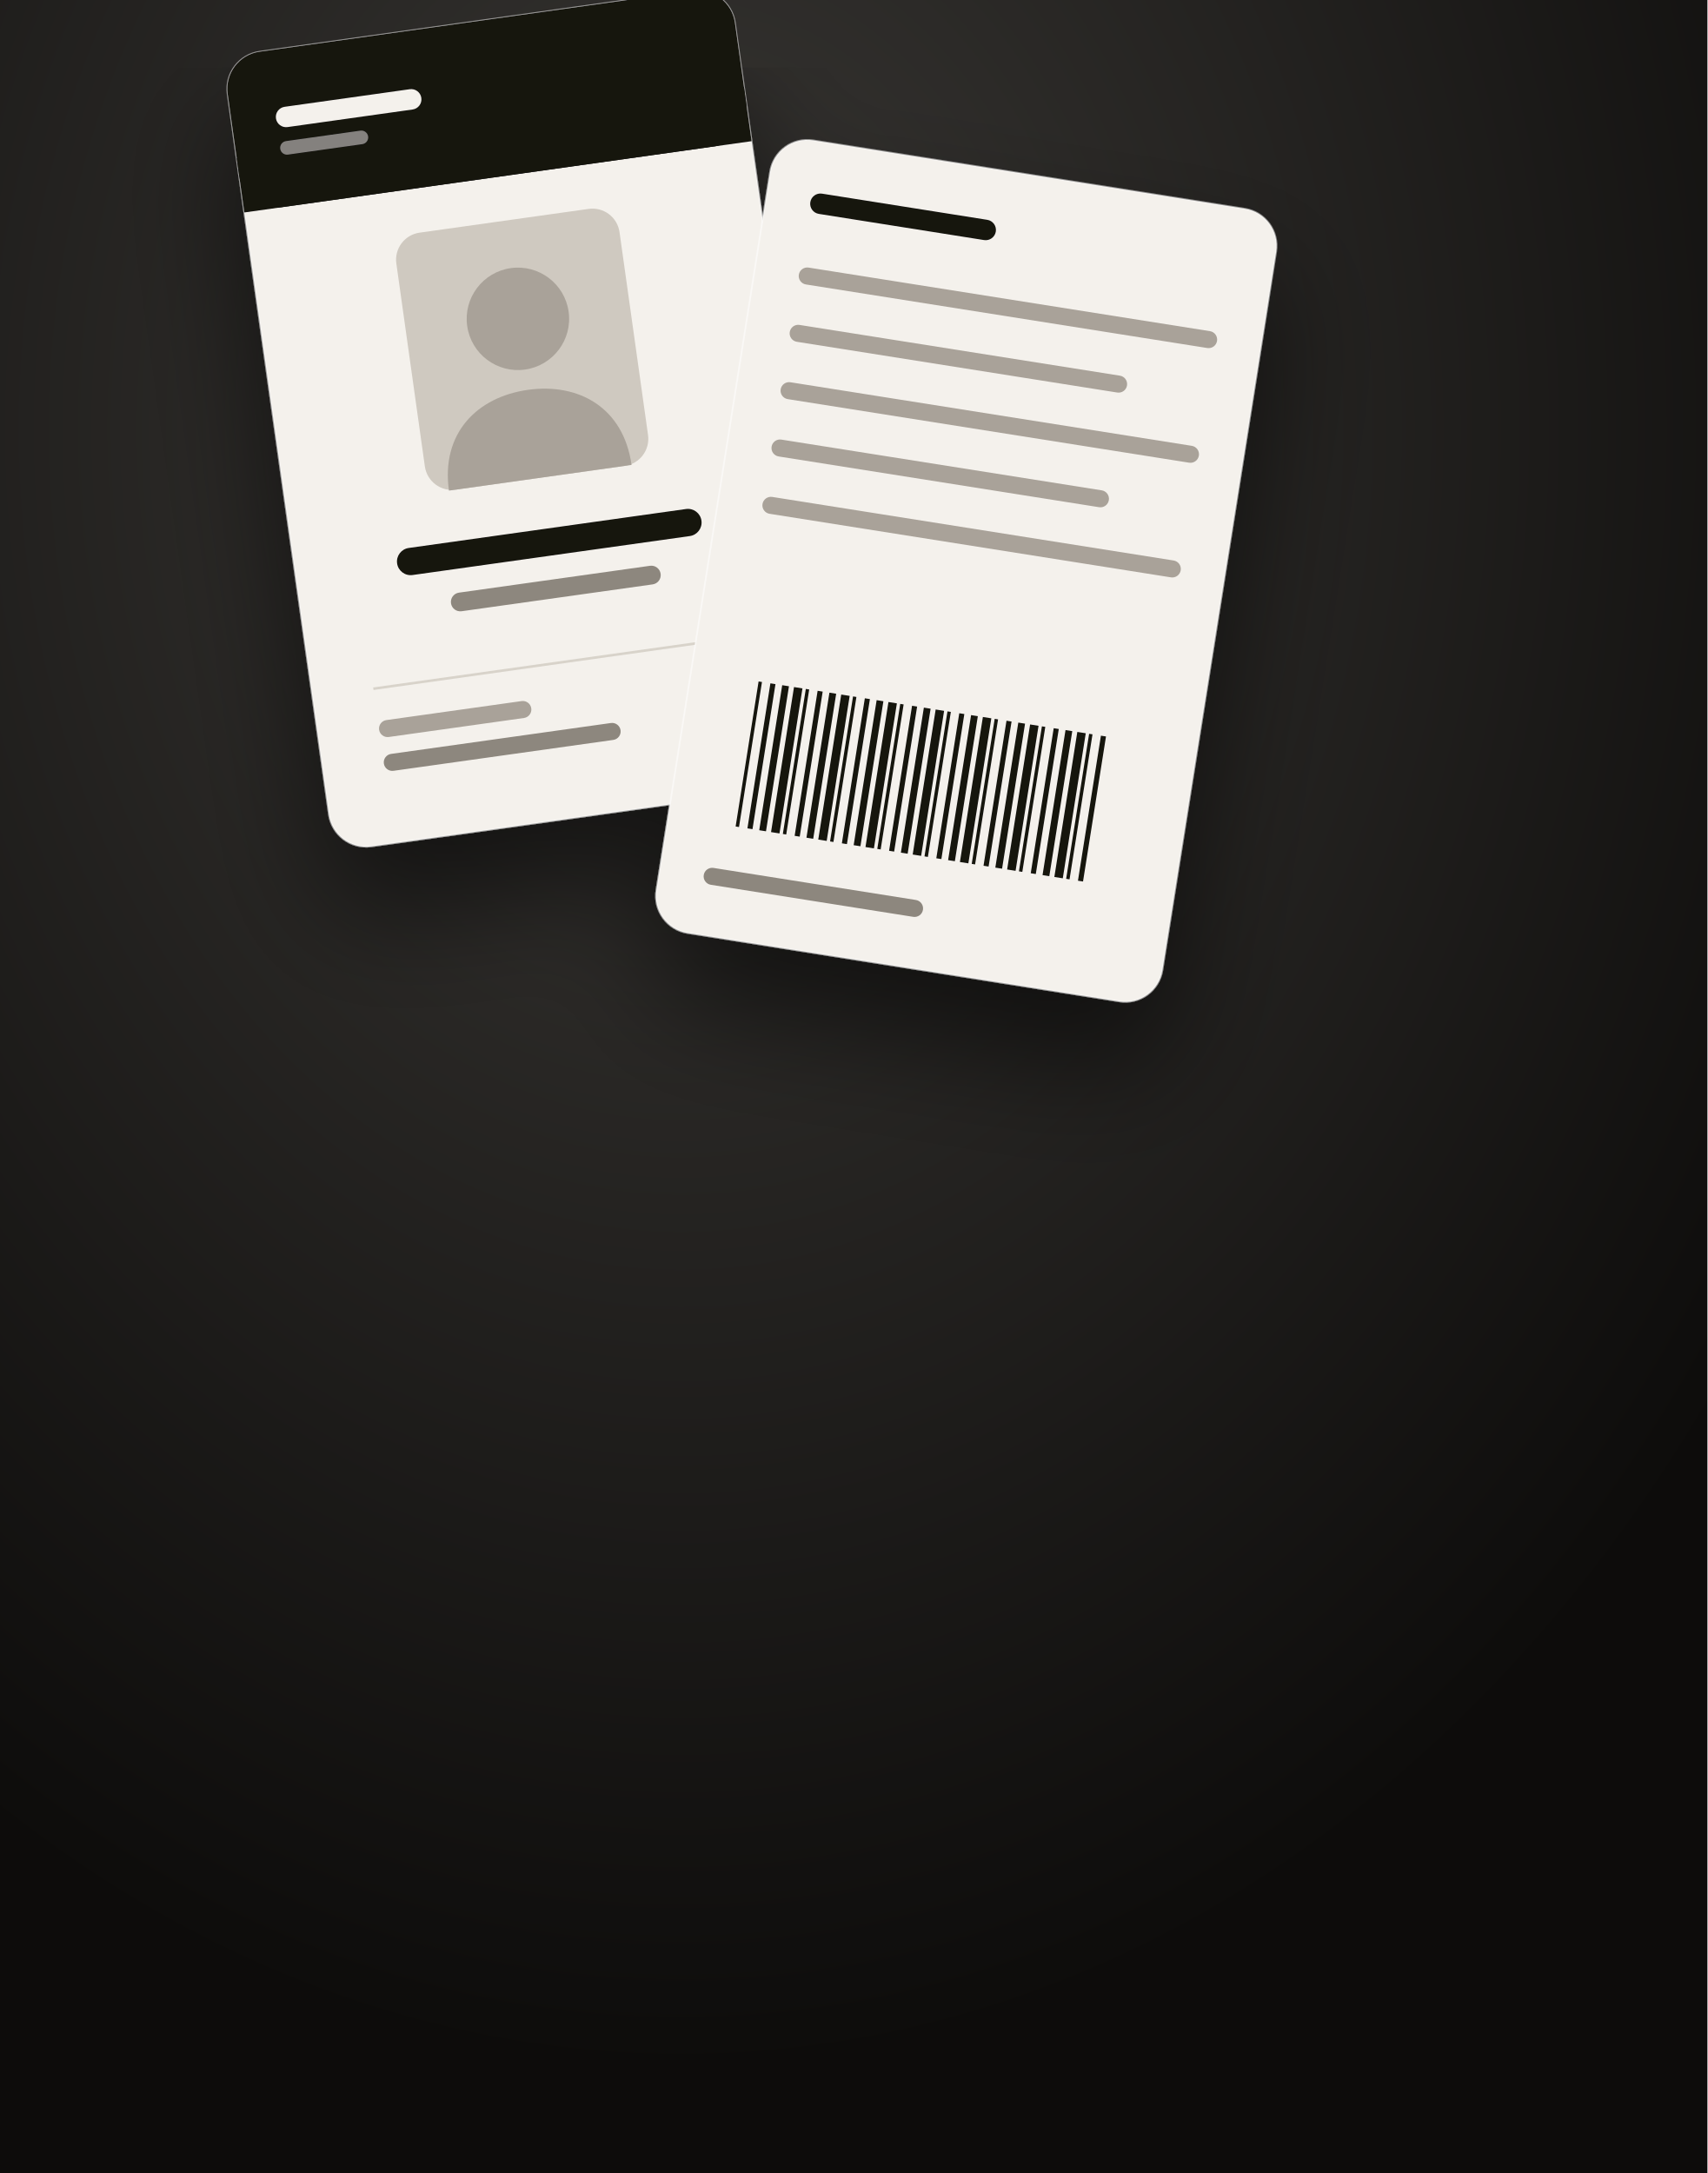
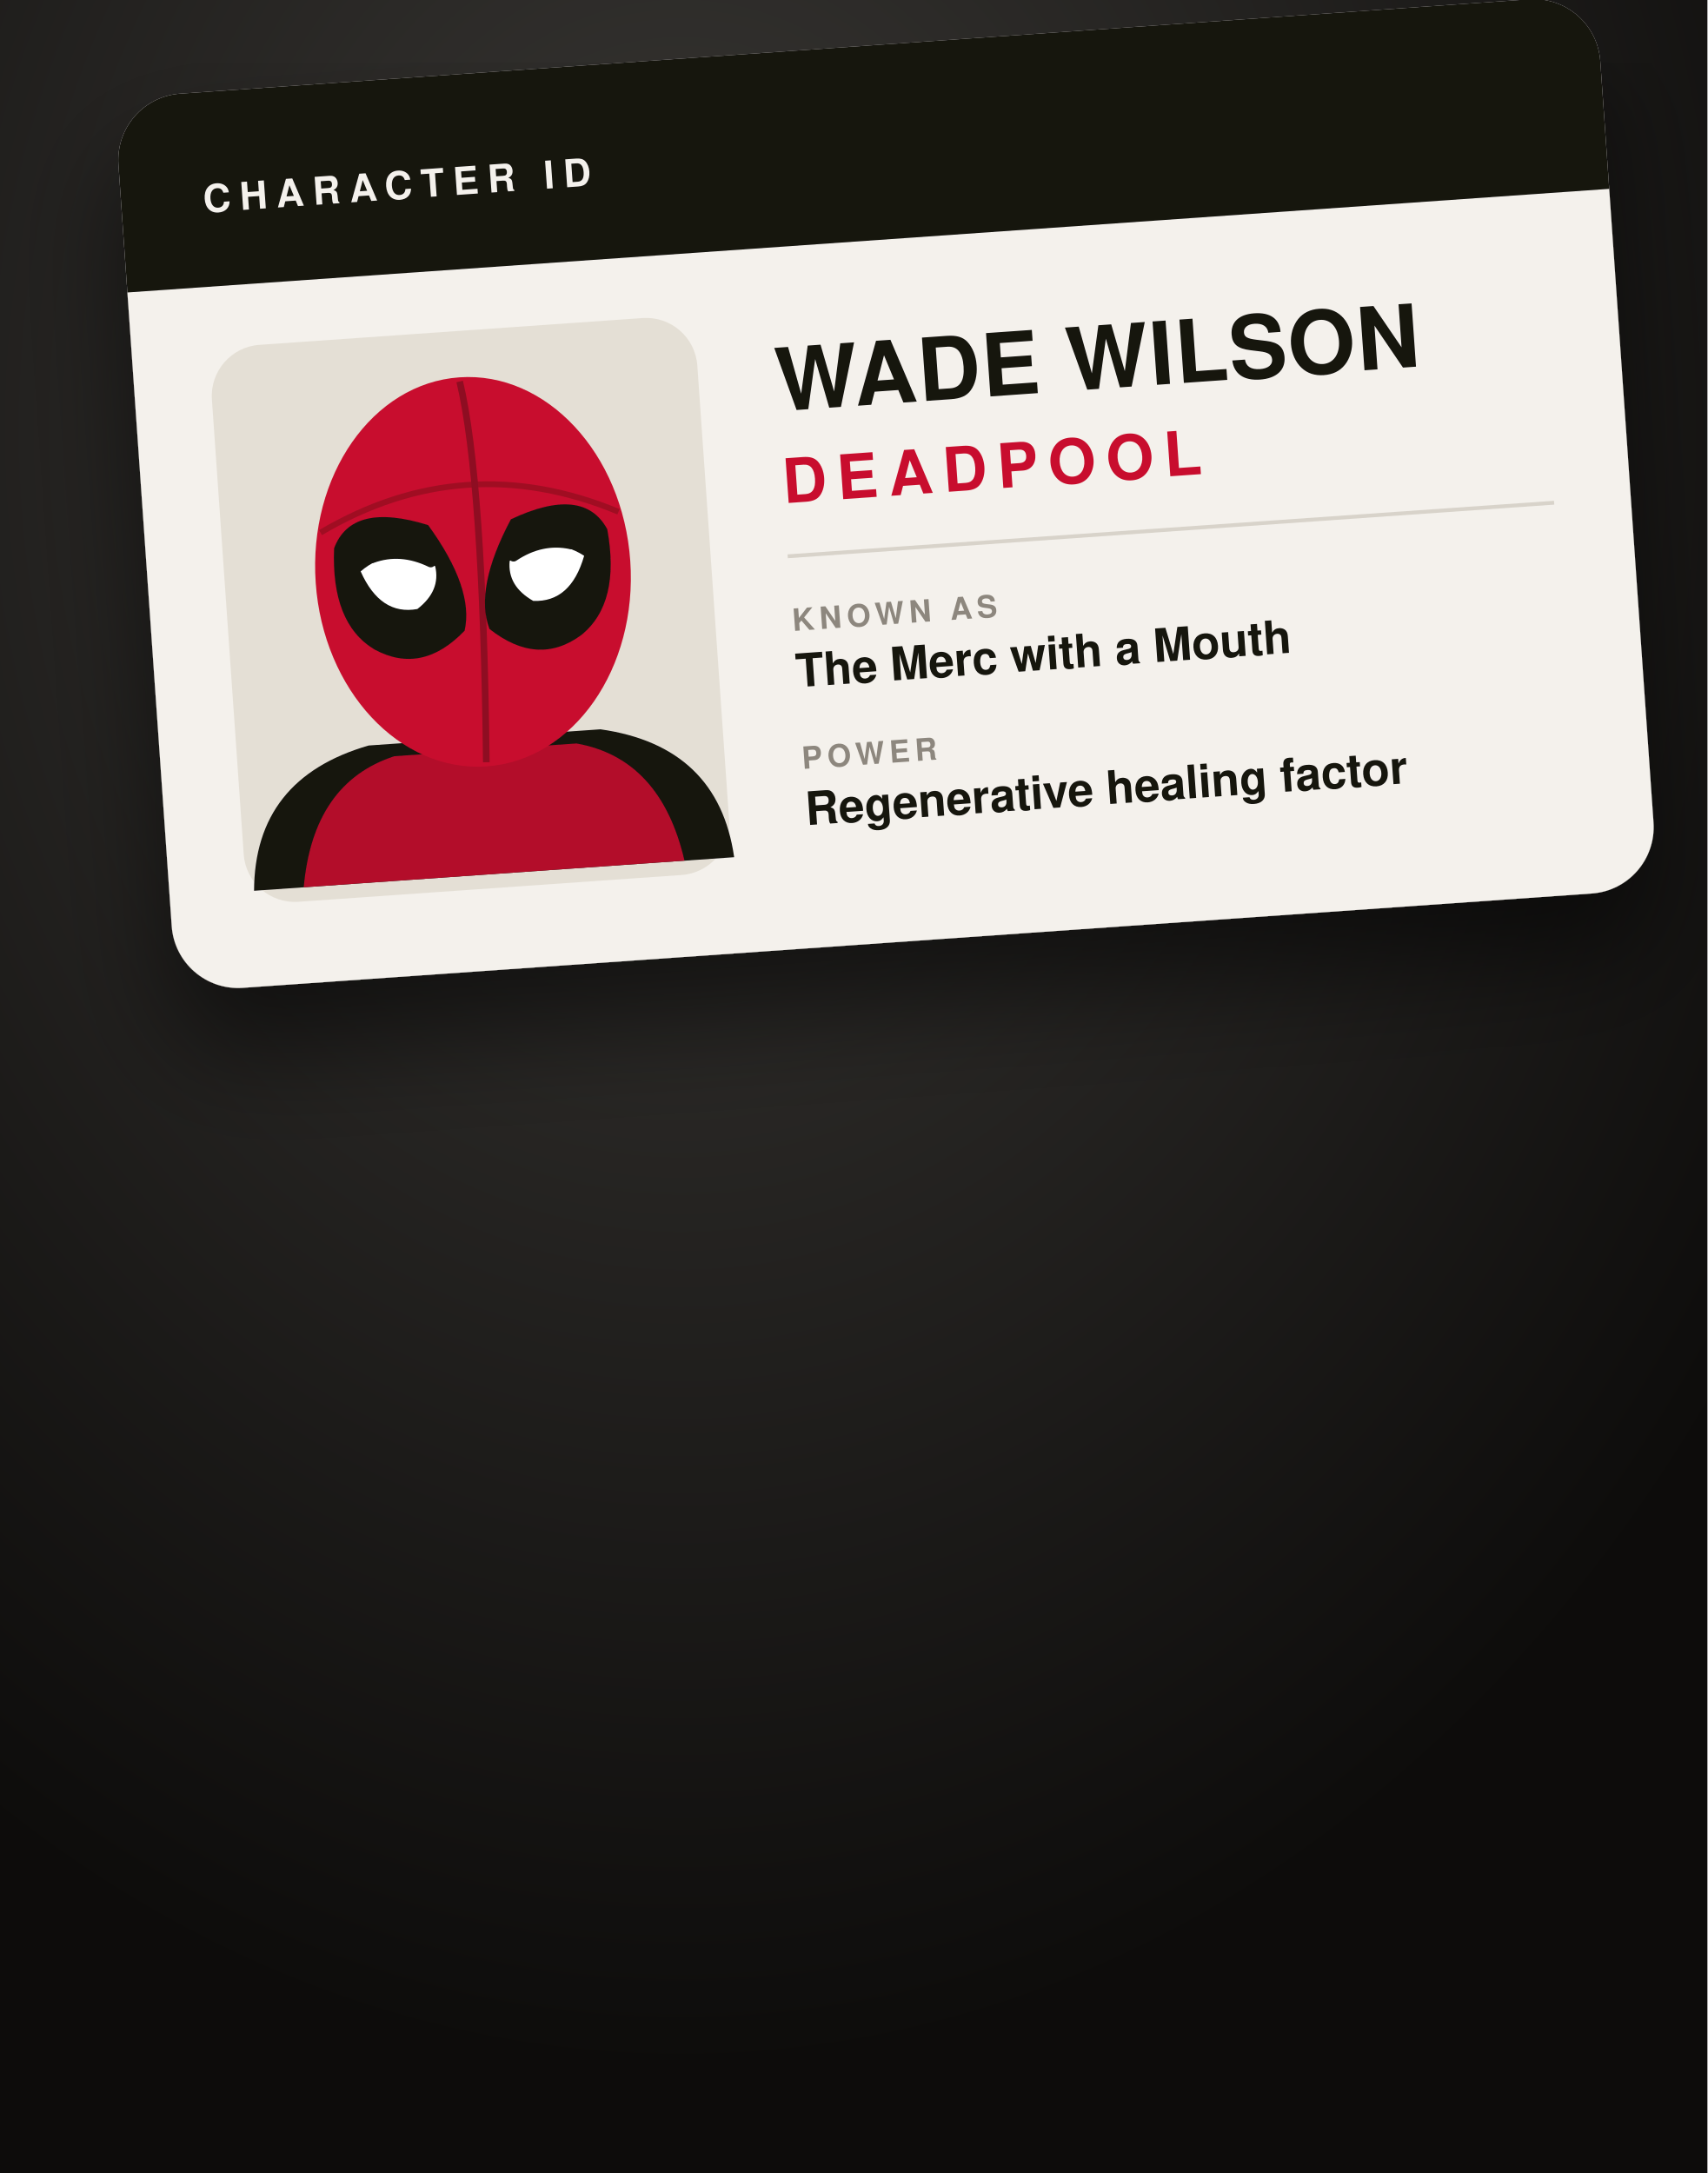
<svg xmlns="http://www.w3.org/2000/svg" viewBox="0 0 660 840" width="660" height="840">
  <defs>
    <radialGradient id="g" cx="0.4" cy="0.2" r=".75">
      <stop offset="0" stop-color="#3a3835" />
      <stop offset="1" stop-color="#0d0c0b" />
    </radialGradient>
    <filter id="s" x="-30%" y="-30%" width="160%" height="170%">
-       <feDropShadow dx="0" dy="26" stdDeviation="22" flood-color="#000" flood-opacity=".55" />
+       <feDropShadow dx="0" dy="24" stdDeviation="20" flood-color="#000" flood-opacity=".55" />
    </filter>
  </defs>
  <rect width="660" height="840" fill="url(#g)" />
  <g filter="url(#s)">
-     <g transform="translate(86 22) rotate(-8) scale(0.66)">
-       <rect width="300" height="470" rx="22" fill="#f4f1ec" />
-       <rect width="300" height="470" rx="22" fill="none" stroke="#fff" stroke-opacity=".5" />
-       <rect x="0" y="0" width="300" height="92" rx="22" fill="#141310" />
-       <rect x="0" y="60" width="300" height="32" fill="#141310" />
-       <rect x="26" y="34" width="86" height="12" rx="6" fill="#f4f1ec" />
-       <rect x="26" y="54" width="52" height="8" rx="4" fill="#f4f1ec" fill-opacity=".5" />
-       <rect x="84" y="118" width="132" height="152" rx="16" fill="#cfc9c0" />
-       <circle cx="150" cy="176" r="30" fill="#a9a299" />
-       <path d="M96 270c0-34 24-52 54-52s54 18 54 52z" fill="#a9a299" />
-       <rect x="60" y="300" width="180" height="16" rx="8" fill="#141310" />
-       <rect x="88" y="330" width="124" height="11" rx="5.5" fill="#8d877e" />
-       <rect x="36" y="378" width="228" height="1.5" fill="#d8d3ca" />
-       <rect x="36" y="398" width="90" height="10" rx="5" fill="#a9a299" />
-       <rect x="36" y="418" width="140" height="10" rx="5" fill="#8d877e" />
-     </g>
-     <g transform="translate(300 52) rotate(9) scale(0.66)">
-       <rect width="300" height="470" rx="22" fill="#f4f1ec" />
-       <rect width="300" height="470" rx="22" fill="none" stroke="#fff" stroke-opacity=".5" />
-       <rect x="26" y="30" width="110" height="12" rx="6" fill="#141310" />
-       <rect x="26" y="74" width="248" height="10" rx="5" fill="#a9a299" />
-       <rect x="26" y="108" width="200" height="10" rx="5" fill="#a9a299" />
-       <rect x="26" y="142" width="248" height="10" rx="5" fill="#a9a299" />
-       <rect x="26" y="176" width="200" height="10" rx="5" fill="#a9a299" />
-       <rect x="26" y="210" width="248" height="10" rx="5" fill="#a9a299" />
-       <g fill="#141310">
-         <rect x="40" y="318" width="2" height="86" />
-         <rect x="47" y="318" width="3" height="86" />
-         <rect x="54" y="318" width="4" height="86" />
-         <rect x="61" y="318" width="5" height="86" />
-         <rect x="68" y="318" width="2" height="86" />
-         <rect x="75" y="318" width="3" height="86" />
-         <rect x="82" y="318" width="4" height="86" />
-         <rect x="89" y="318" width="5" height="86" />
-         <rect x="96" y="318" width="2" height="86" />
-         <rect x="103" y="318" width="3" height="86" />
-         <rect x="110" y="318" width="4" height="86" />
-         <rect x="117" y="318" width="5" height="86" />
-         <rect x="124" y="318" width="2" height="86" />
-         <rect x="131" y="318" width="3" height="86" />
-         <rect x="138" y="318" width="4" height="86" />
-         <rect x="145" y="318" width="5" height="86" />
-         <rect x="152" y="318" width="2" height="86" />
-         <rect x="159" y="318" width="3" height="86" />
-         <rect x="166" y="318" width="4" height="86" />
-         <rect x="173" y="318" width="5" height="86" />
-         <rect x="180" y="318" width="2" height="86" />
-         <rect x="187" y="318" width="3" height="86" />
-         <rect x="194" y="318" width="4" height="86" />
-         <rect x="201" y="318" width="5" height="86" />
-         <rect x="208" y="318" width="2" height="86" />
-         <rect x="215" y="318" width="3" height="86" />
-         <rect x="222" y="318" width="4" height="86" />
-         <rect x="229" y="318" width="5" height="86" />
-         <rect x="236" y="318" width="2" height="86" />
-         <rect x="243" y="318" width="3" height="86" />
+     <g transform="translate(44 38) rotate(-4) scale(0.99)">
+       <rect width="580" height="350" rx="26" fill="#f4f1ec" />
+       <path d="M0 26a26 26 0 0 1 26-26h528a26 26 0 0 1 26 26v50H0z" fill="#141310" />
+       <text x="32" y="47" font-family="Helvetica Neue, Helvetica, Arial, sans-serif" font-size="15" font-weight="700" letter-spacing="3.5" fill="#f4f1ec" text-anchor="start">CHARACTER ID</text>
+       <rect x="30" y="100" width="190" height="218" rx="20" fill="#e4dfd5" />
+       <g transform="translate(46 110) scale(1.62)">
+         <path d="M-8 125 Q-6 98 22 92 L78 92 Q106 98 108 125 Z" fill="#141310" />
+         <path d="M4 125 Q8 100 28 95 L72 95 Q92 100 96 125 Z" fill="#b30f2b" />
+         <ellipse cx="50" cy="52" rx="38" ry="47" fill="#c8102e" />
+         <path d="M50 6 Q54 30 50 98" stroke="#8e0a20" stroke-width="1.6" fill="none" />
+         <path d="M14 40 Q50 22 86 40" stroke="#8e0a20" stroke-width="1.4" fill="none" opacity=".7" />
+         <path d="M17 44 Q22 33 40 40 Q50 56 47 66 Q36 76 25 69 Q15 62 17 44Z" fill="#141310" />
+         <path d="M83 44 Q78 33 60 40 Q50 56 53 66 Q64 76 75 69 Q85 62 83 44Z" fill="#141310" />
+         <path d="M23 50 Q31 44 41 50 Q42 56 36 60 Q27 61 23 50Z" fill="#fff" />
+         <path d="M77 50 Q69 44 59 50 Q58 56 64 60 Q73 61 77 50Z" fill="#fff" />
+         <path d="M26 47 Q33 45 40 49" stroke="#141310" stroke-width="2.4" fill="none" stroke-linecap="round" />
+         <path d="M74 47 Q67 45 60 49" stroke="#141310" stroke-width="2.4" fill="none" stroke-linecap="round" />
      </g>
-       <rect x="26" y="430" width="130" height="10" rx="5" fill="#8d877e" />
+       <text x="250" y="140" font-family="Helvetica Neue, Helvetica, Arial, sans-serif" font-size="34" font-weight="800" letter-spacing="0.5" fill="#141310" text-anchor="start">WADE WILSON</text>
+       <text x="250" y="176" font-family="Helvetica Neue, Helvetica, Arial, sans-serif" font-size="24" font-weight="800" letter-spacing="4" fill="#c8102e" text-anchor="start">DEADPOOL</text>
+       <rect x="250" y="196" width="300" height="1.5" fill="#d8d3ca" />
+       <text x="250" y="226" font-family="Helvetica Neue, Helvetica, Arial, sans-serif" font-size="12" font-weight="700" letter-spacing="2" fill="#8d877e" text-anchor="start">KNOWN AS</text>
+       <text x="250" y="248" font-family="Helvetica Neue, Helvetica, Arial, sans-serif" font-size="18" font-weight="600" letter-spacing="0" fill="#141310" text-anchor="start">The Merc with a Mouth</text>
+       <text x="250" y="280" font-family="Helvetica Neue, Helvetica, Arial, sans-serif" font-size="12" font-weight="700" letter-spacing="2" fill="#8d877e" text-anchor="start">POWER</text>
+       <text x="250" y="302" font-family="Helvetica Neue, Helvetica, Arial, sans-serif" font-size="18" font-weight="600" letter-spacing="0" fill="#141310" text-anchor="start">Regenerative healing factor</text>
    </g>
  </g>
</svg>
